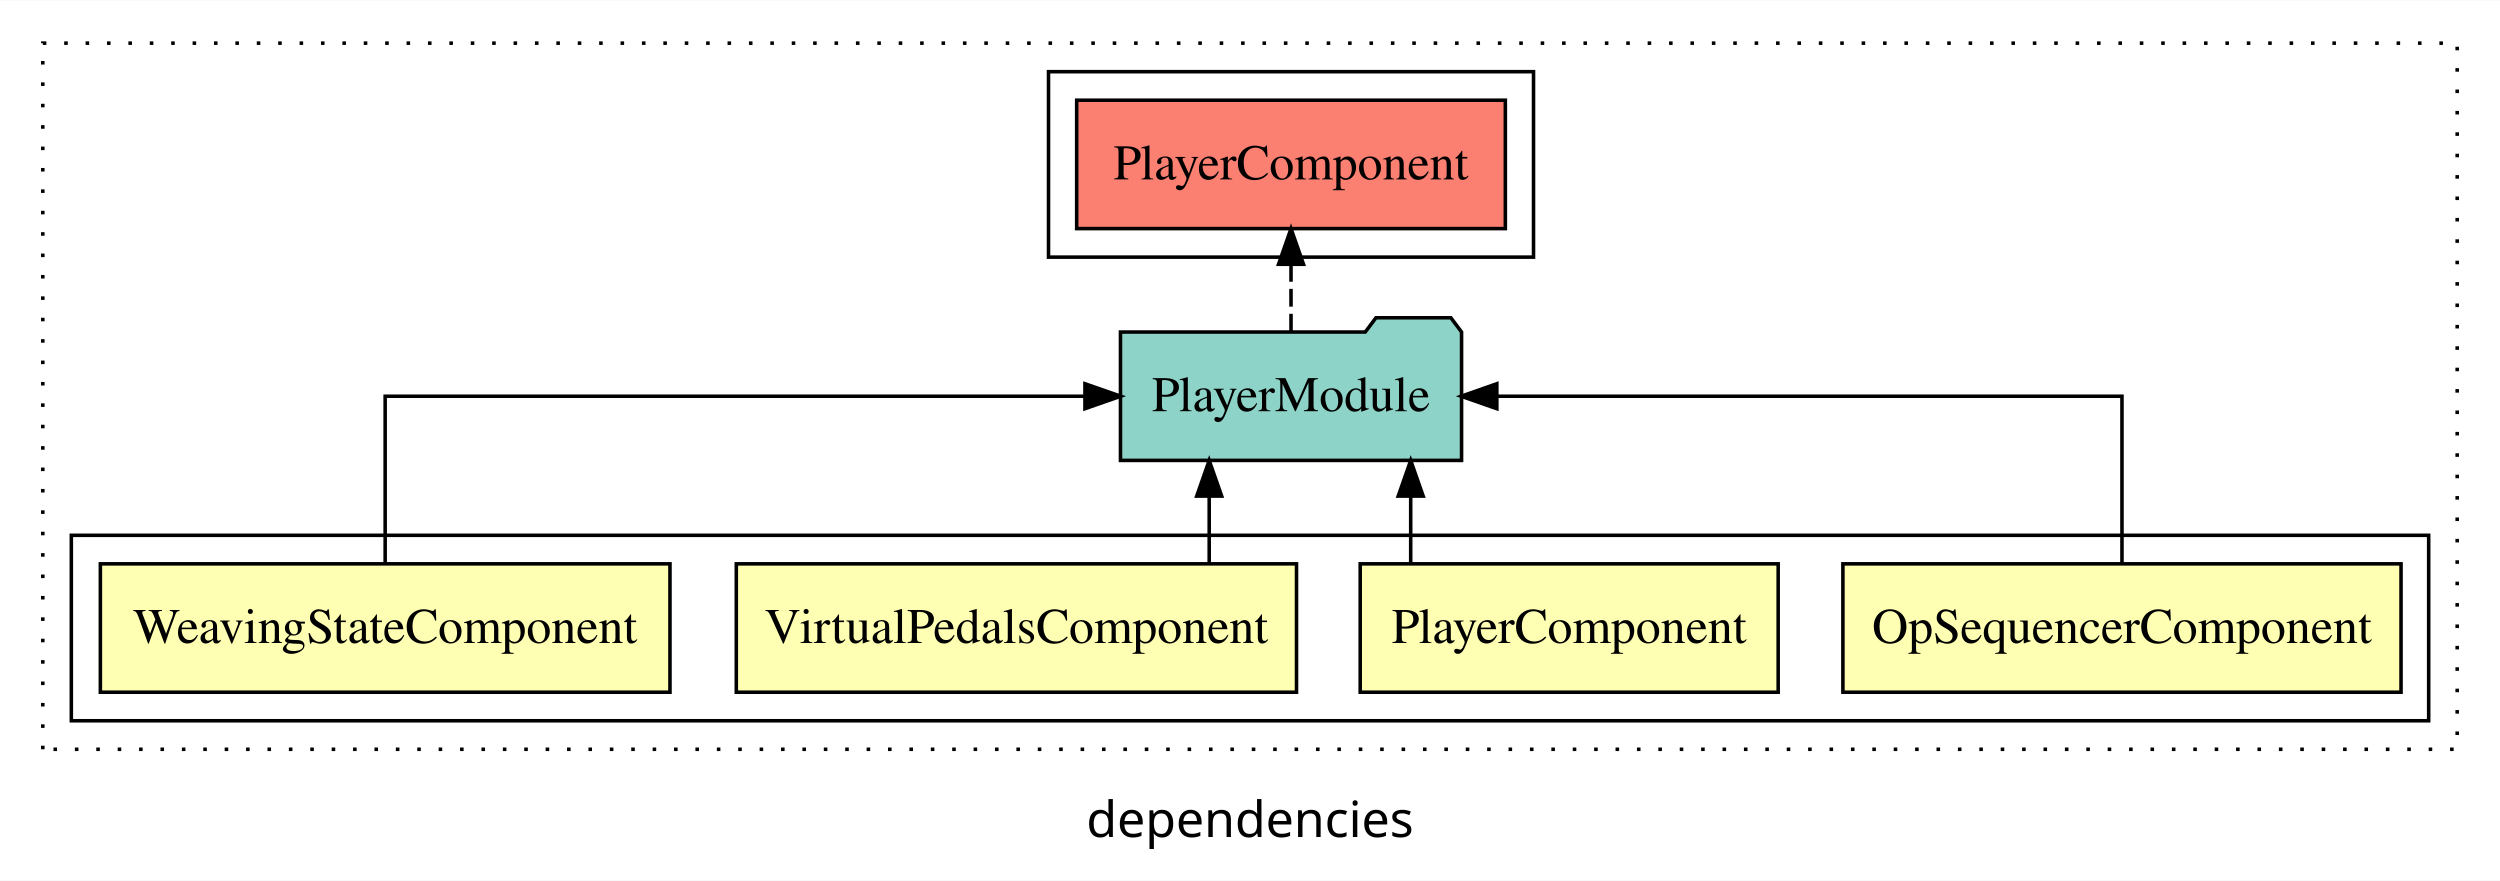
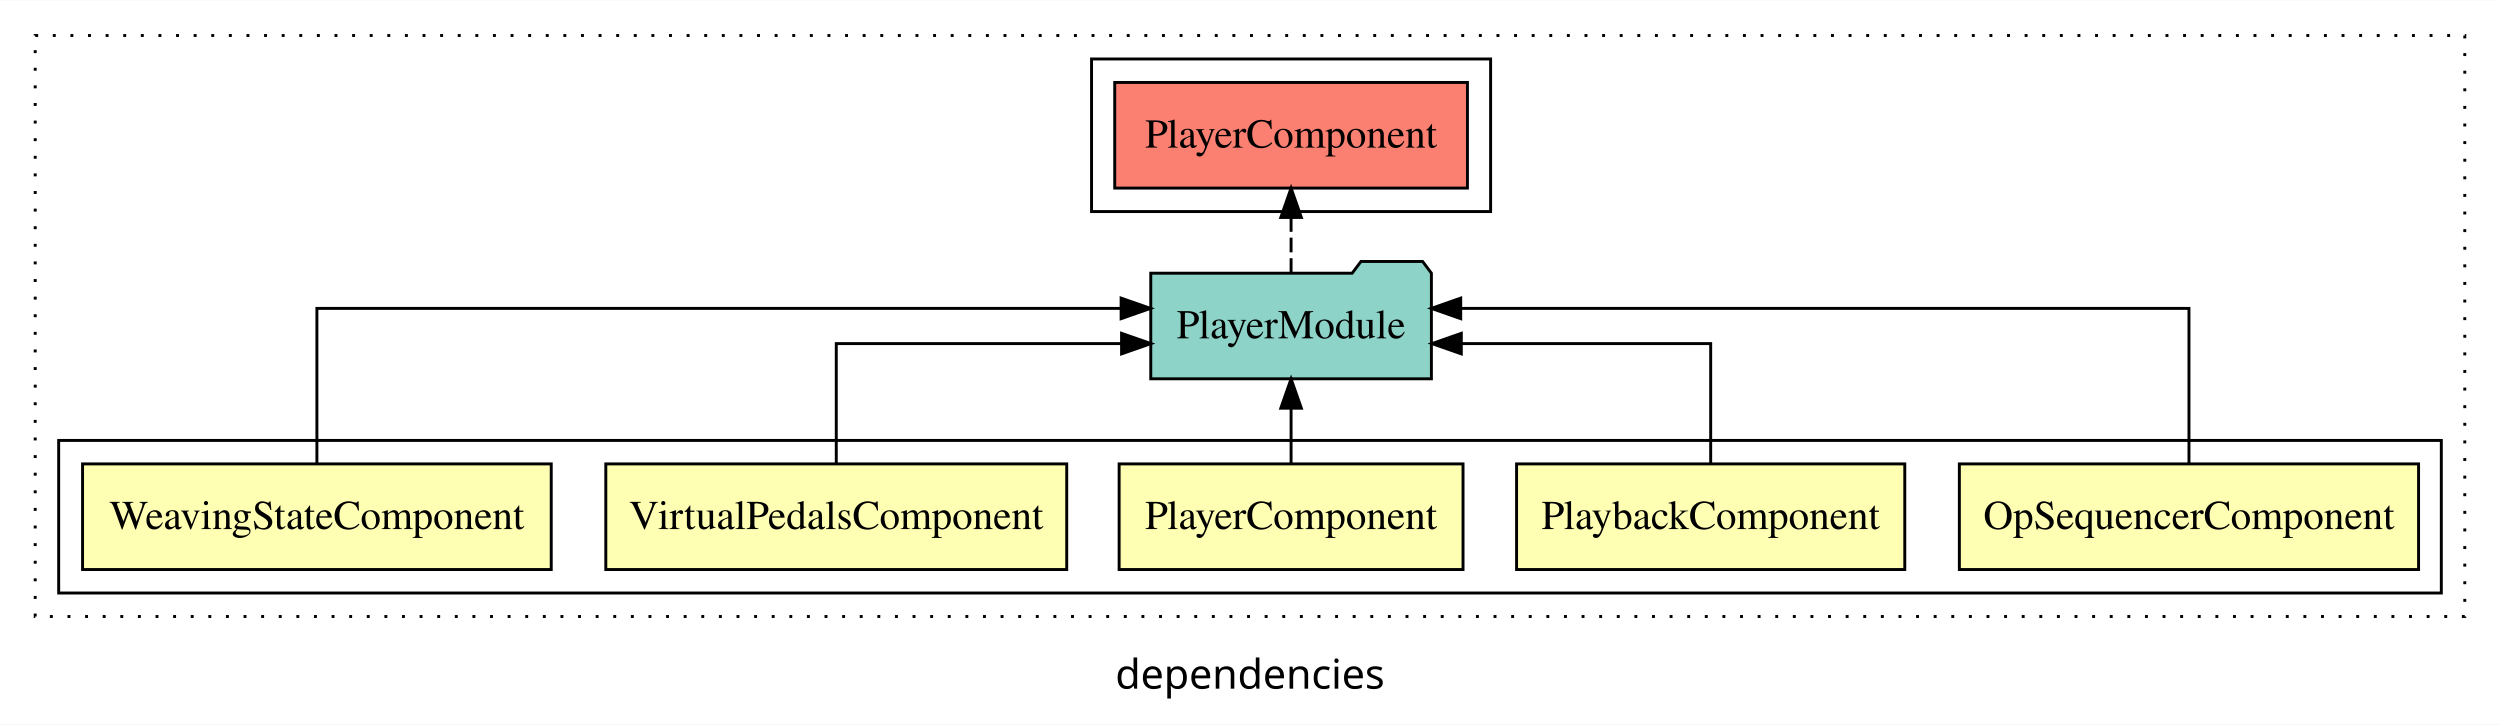
- <svg xmlns="http://www.w3.org/2000/svg" width="701pt" height="247pt" viewBox="0.00 0.00 701.00 246.80">
+ <svg xmlns="http://www.w3.org/2000/svg" width="852pt" height="247pt" viewBox="0.00 0.00 852.00 246.80">
  <g id="graph0" class="graph" transform="scale(1 1) rotate(0) translate(4 242.8)">
-     <polygon fill="white" stroke="transparent" points="-4,4 -4,-242.8 697,-242.8 697,4 -4,4" />
-     <text text-anchor="middle" x="346.5" y="-8.2" font-family="sans-serif" font-size="14.00">dependencies</text>
+     <polygon fill="white" stroke="transparent" points="-4,4 -4,-242.8 848,-242.8 848,4 -4,4" />
+     <text text-anchor="middle" x="422" y="-8.2" font-family="sans-serif" font-size="14.00">dependencies</text>
    <g id="clust1" class="cluster">
-       <polygon fill="none" stroke="black" stroke-dasharray="1,5" points="8,-32.8 8,-230.8 685,-230.8 685,-32.8 8,-32.8" />
+       <polygon fill="none" stroke="black" stroke-dasharray="1,5" points="8,-32.8 8,-230.8 836,-230.8 836,-32.8 8,-32.8" />
    </g>
    <g id="clust2" class="cluster">
-       <polygon fill="none" stroke="black" points="16,-40.8 16,-92.8 677,-92.8 677,-40.8 16,-40.8" />
+       <polygon fill="none" stroke="black" points="16,-40.8 16,-92.8 828,-92.8 828,-40.8 16,-40.8" />
    </g>
-     <g id="clust8" class="cluster">
-       <polygon fill="none" stroke="black" points="290,-170.8 290,-222.8 426,-222.8 426,-170.8 290,-170.8" />
+     <g id="clust9" class="cluster">
+       <polygon fill="none" stroke="black" points="368,-170.8 368,-222.8 504,-222.8 504,-170.8 368,-170.8" />
    </g>
    <g id="node1" class="node">
-       <polygon fill="#ffffb3" stroke="black" points="669.25,-84.8 512.75,-84.8 512.75,-48.8 669.25,-48.8 669.25,-84.8" />
-       <text text-anchor="middle" x="591" y="-62.6" font-family="Times,serif" font-size="14.00">OpSequencerComponent</text>
+       <polygon fill="#ffffb3" stroke="black" points="820.25,-84.8 663.75,-84.8 663.75,-48.8 820.25,-48.8 820.25,-84.8" />
+       <text text-anchor="middle" x="742" y="-62.6" font-family="Times,serif" font-size="14.00">OpSequencerComponent</text>
    </g>
-     <g id="node5" class="node">
-       <polygon fill="#8dd3c7" stroke="black" points="405.82,-149.8 402.82,-153.8 381.82,-153.8 378.82,-149.8 310.18,-149.8 310.18,-113.8 405.82,-113.8 405.82,-149.8" />
-       <text text-anchor="middle" x="358" y="-127.6" font-family="Times,serif" font-size="14.00">PlayerModule</text>
+     <g id="node6" class="node">
+       <polygon fill="#8dd3c7" stroke="black" points="483.82,-149.8 480.82,-153.8 459.82,-153.8 456.82,-149.8 388.18,-149.8 388.18,-113.8 483.82,-113.8 483.82,-149.8" />
+       <text text-anchor="middle" x="436" y="-127.6" font-family="Times,serif" font-size="14.00">PlayerModule</text>
    </g>
    <g id="edge1" class="edge">
-       <path fill="none" stroke="black" d="M591,-84.91C591,-104.14 591,-131.8 591,-131.8 591,-131.8 415.71,-131.8 415.71,-131.8" />
-       <polygon fill="black" stroke="black" points="415.71,-128.3 405.71,-131.8 415.71,-135.3 415.71,-128.3" />
+       <path fill="none" stroke="black" d="M742,-85.08C742,-106.12 742,-137.8 742,-137.8 742,-137.8 493.81,-137.8 493.81,-137.8" />
+       <polygon fill="black" stroke="black" points="493.81,-134.3 483.81,-137.8 493.81,-141.3 493.81,-134.3" />
    </g>
    <g id="node2" class="node">
+       <polygon fill="#ffffb3" stroke="black" points="645.15,-84.8 512.85,-84.8 512.85,-48.8 645.15,-48.8 645.15,-84.8" />
+       <text text-anchor="middle" x="579" y="-62.6" font-family="Times,serif" font-size="14.00">PlaybackComponent</text>
+     </g>
+     <g id="edge2" class="edge">
+       <path fill="none" stroke="black" d="M579,-84.82C579,-102.17 579,-125.8 579,-125.8 579,-125.8 494.01,-125.8 494.01,-125.8" />
+       <polygon fill="black" stroke="black" points="494.01,-122.3 484.01,-125.8 494.01,-129.3 494.01,-122.3" />
+     </g>
+     <g id="node3" class="node">
      <polygon fill="#ffffb3" stroke="black" points="494.6,-84.8 377.4,-84.8 377.4,-48.8 494.6,-48.8 494.6,-84.8" />
      <text text-anchor="middle" x="436" y="-62.6" font-family="Times,serif" font-size="14.00">PlayerComponent</text>
    </g>
-     <g id="edge2" class="edge">
-       <path fill="none" stroke="black" d="M391.56,-84.91C391.56,-84.91 391.56,-103.79 391.56,-103.79" />
-       <polygon fill="black" stroke="black" points="388.06,-103.79 391.56,-113.79 395.06,-103.79 388.06,-103.79" />
+     <g id="edge3" class="edge">
+       <path fill="none" stroke="black" d="M436,-84.91C436,-84.91 436,-103.79 436,-103.79" />
+       <polygon fill="black" stroke="black" points="432.5,-103.79 436,-113.79 439.5,-103.79 432.5,-103.79" />
    </g>
-     <g id="node3" class="node">
+     <g id="node4" class="node">
      <polygon fill="#ffffb3" stroke="black" points="359.54,-84.8 202.46,-84.8 202.46,-48.8 359.54,-48.8 359.54,-84.8" />
      <text text-anchor="middle" x="281" y="-62.6" font-family="Times,serif" font-size="14.00">VirtualPedalsComponent</text>
    </g>
-     <g id="edge3" class="edge">
-       <path fill="none" stroke="black" d="M335.06,-84.91C335.06,-84.91 335.06,-103.79 335.06,-103.79" />
-       <polygon fill="black" stroke="black" points="331.56,-103.79 335.06,-113.79 338.56,-103.79 331.56,-103.79" />
+     <g id="edge4" class="edge">
+       <path fill="none" stroke="black" d="M281,-84.82C281,-102.17 281,-125.8 281,-125.8 281,-125.8 378.23,-125.8 378.23,-125.8" />
+       <polygon fill="black" stroke="black" points="378.23,-129.3 388.23,-125.8 378.23,-122.3 378.23,-129.3" />
    </g>
-     <g id="node4" class="node">
+     <g id="node5" class="node">
      <polygon fill="#ffffb3" stroke="black" points="183.86,-84.8 24.14,-84.8 24.14,-48.8 183.86,-48.8 183.86,-84.8" />
      <text text-anchor="middle" x="104" y="-62.6" font-family="Times,serif" font-size="14.00">WeavingStateComponent</text>
    </g>
-     <g id="edge4" class="edge">
-       <path fill="none" stroke="black" d="M104,-84.91C104,-104.14 104,-131.8 104,-131.8 104,-131.8 300.22,-131.8 300.22,-131.8" />
-       <polygon fill="black" stroke="black" points="300.22,-135.3 310.22,-131.8 300.22,-128.3 300.22,-135.3" />
+     <g id="edge5" class="edge">
+       <path fill="none" stroke="black" d="M104,-85.08C104,-106.12 104,-137.8 104,-137.8 104,-137.8 378.08,-137.8 378.08,-137.8" />
+       <polygon fill="black" stroke="black" points="378.08,-141.3 388.08,-137.8 378.08,-134.3 378.08,-141.3" />
    </g>
-     <g id="node6" class="node">
-       <polygon fill="#fb8072" stroke="black" points="418.1,-214.8 297.9,-214.8 297.9,-178.8 418.1,-178.8 418.1,-214.8" />
-       <text text-anchor="middle" x="358" y="-192.6" font-family="Times,serif" font-size="14.00">PlayerComponent </text>
+     <g id="node7" class="node">
+       <polygon fill="#fb8072" stroke="black" points="496.1,-214.8 375.9,-214.8 375.9,-178.8 496.1,-178.8 496.1,-214.8" />
+       <text text-anchor="middle" x="436" y="-192.6" font-family="Times,serif" font-size="14.00">PlayerComponent </text>
    </g>
-     <g id="edge5" class="edge">
-       <path fill="none" stroke="black" stroke-dasharray="5,2" d="M358,-149.91C358,-149.91 358,-168.79 358,-168.79" />
-       <polygon fill="black" stroke="black" points="354.5,-168.79 358,-178.79 361.5,-168.79 354.5,-168.79" />
+     <g id="edge6" class="edge">
+       <path fill="none" stroke="black" stroke-dasharray="5,2" d="M436,-149.91C436,-149.91 436,-168.79 436,-168.79" />
+       <polygon fill="black" stroke="black" points="432.5,-168.79 436,-178.79 439.5,-168.79 432.5,-168.79" />
    </g>
  </g>
</svg>
